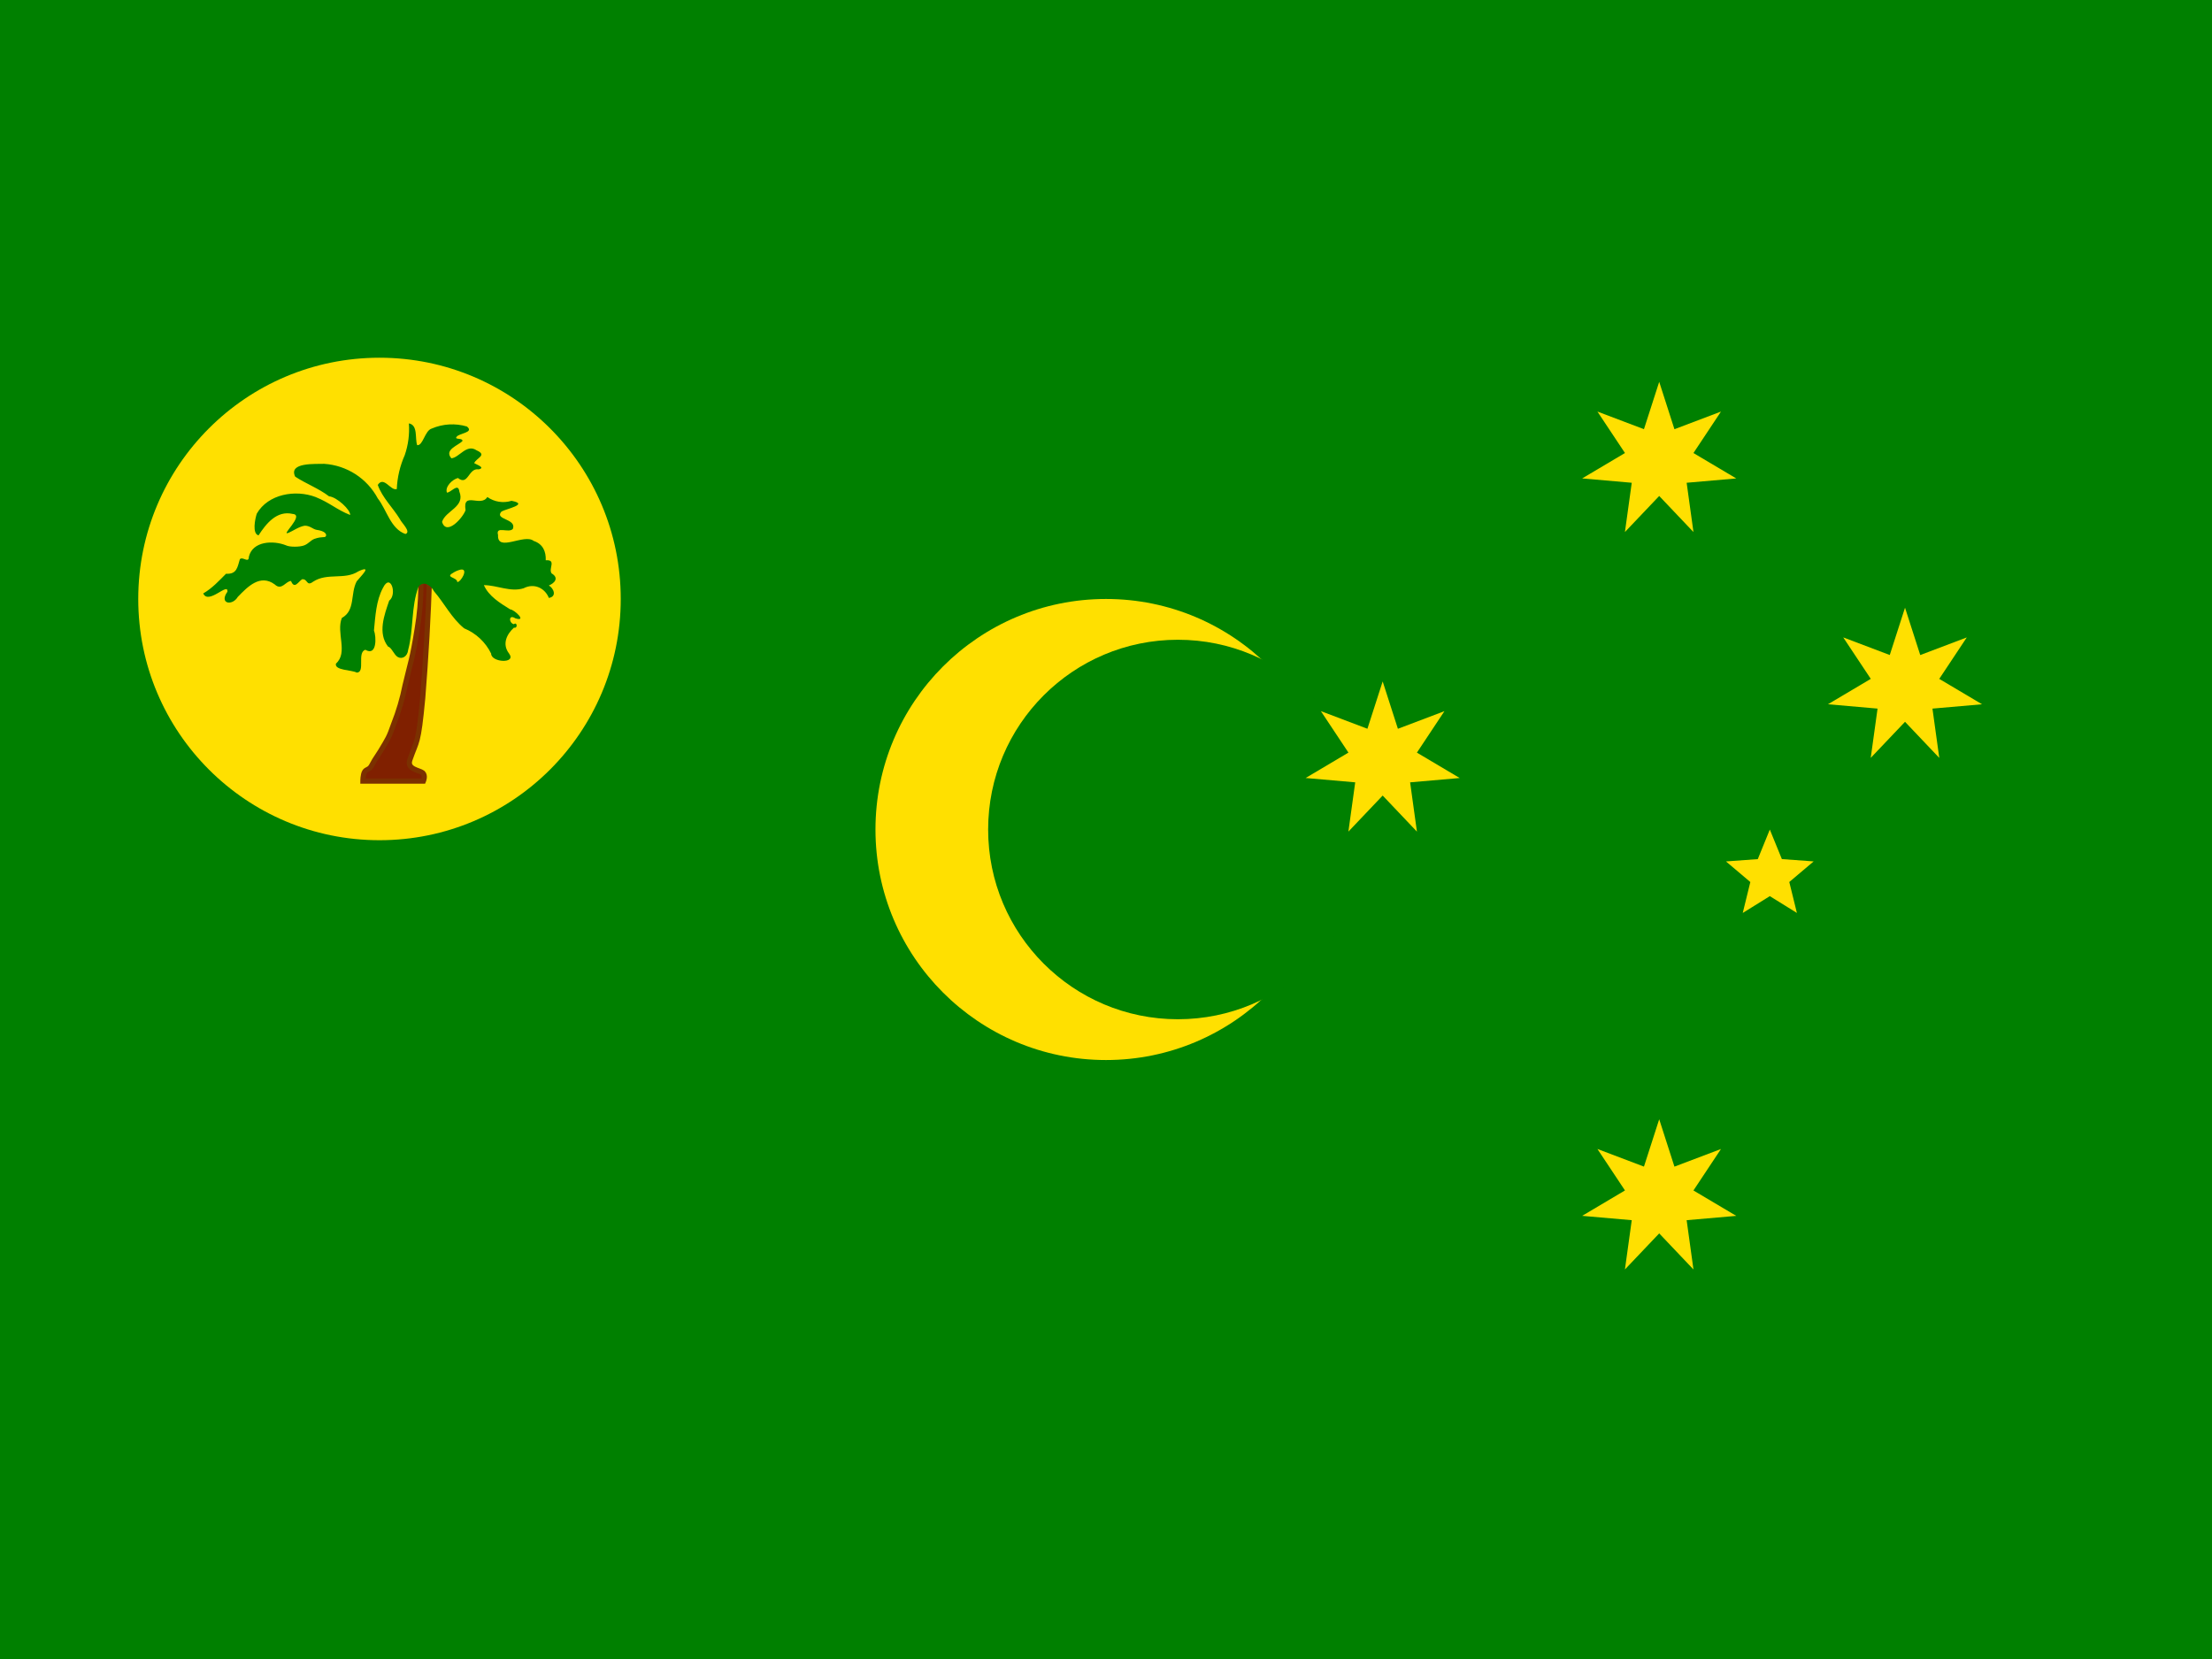
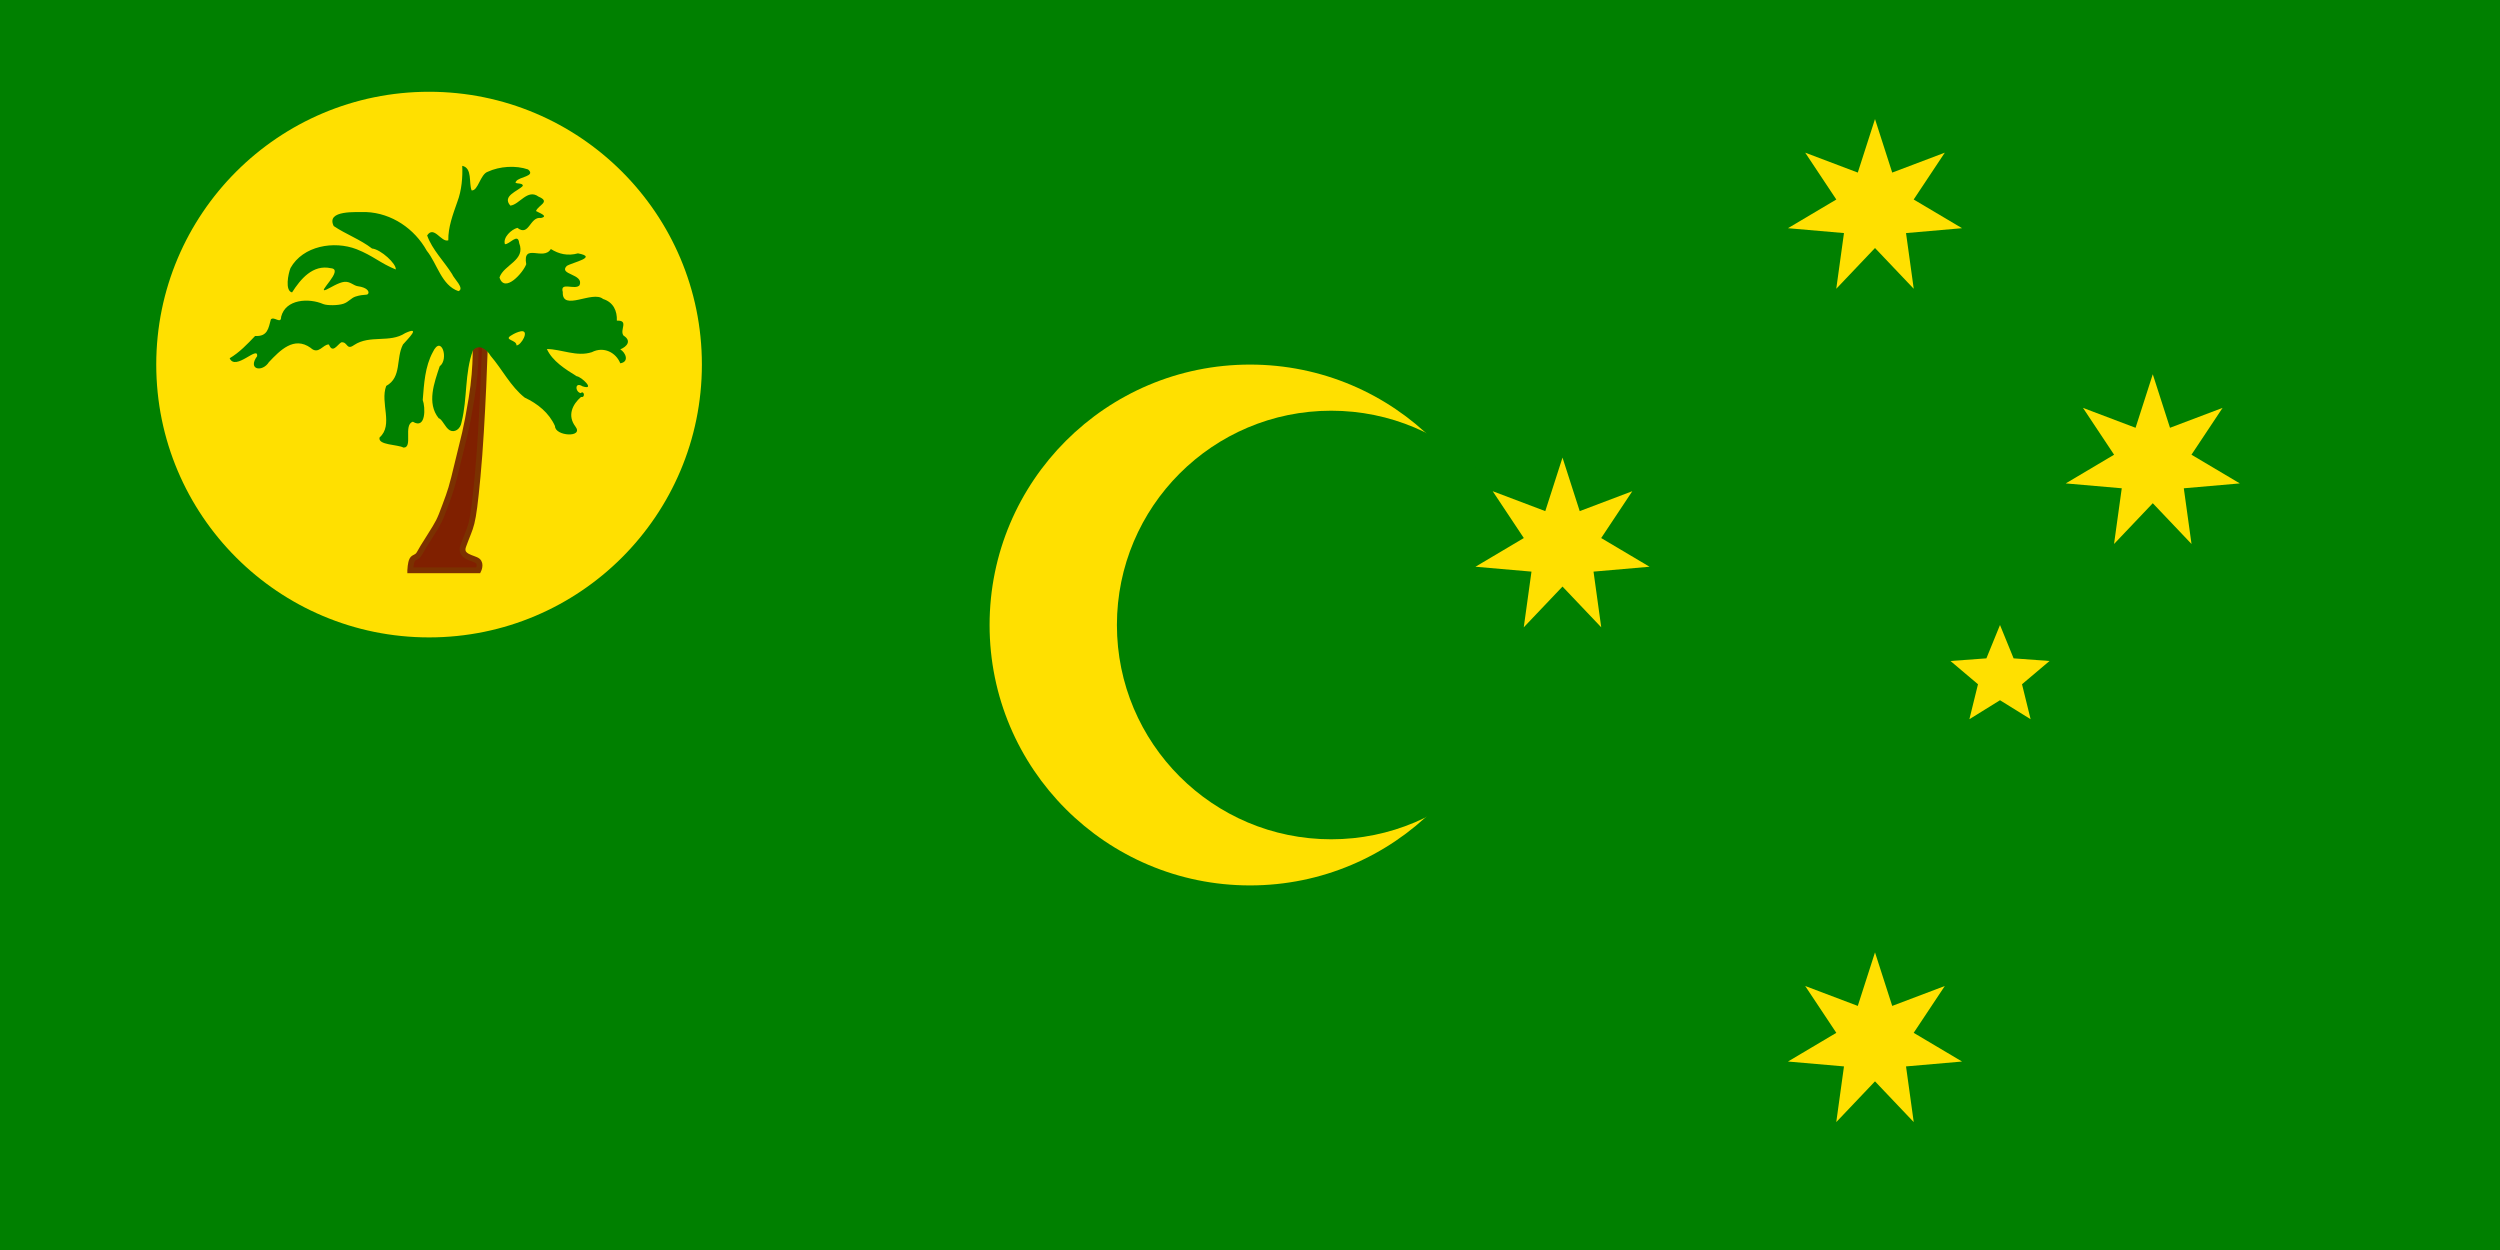
- <svg xmlns="http://www.w3.org/2000/svg" xmlns:xlink="http://www.w3.org/1999/xlink" id="flag-icons-cc" viewBox="0 0 640 480">
+ <svg xmlns="http://www.w3.org/2000/svg" xmlns:xlink="http://www.w3.org/1999/xlink" viewBox="0 0 10080 5040">
  <defs>
-     <path id="cc-a" d="m0-360 69.4 215.8 212-80.3L156-35.6 351 80.1 125 99.8l31.1 224.6L0 160l-156.2 164.3 31.1-224.5L-351 80l195-115.7-125.5-188.9 212 80.3z" />
-     <path id="cc-b" d="M0-210 54.9-75.5l144.8 10.6-111 93.8 34.7 141L0 93.3-123.4 170l34.6-141-111-93.8 145-10.6z" />
+     <path id="Star7" d="M0,-360 69.421,-144.155 281.459,-224.456 155.988,-35.603 350.974,80.108 125.093,99.758 156.198,324.349 0,160 -156.198,324.349 -125.093,99.758 -350.974,80.108 -155.988,-35.603 -281.459,-224.456 -69.421,-144.155z" />
+     <path id="Star5" d="M0,-210 54.86,-75.508 199.722,-64.894 88.765,28.842 123.435,169.894 0,93.333 -123.435,169.894 -88.765,28.842 -199.722,-64.894 -54.86,-75.508z" />
  </defs>
-   <path fill="green" d="M0 0h640v480H0z" />
-   <circle cx="320" cy="240" r="66.7" fill="#ffe000" />
-   <circle cx="340.8" cy="240" r="54.9" fill="green" />
-   <circle cx="109.8" cy="173.3" r="69.8" fill="#ffe000" />
-   <path fill="#802000" stroke="#7b3100" stroke-width="1.5" d="M105 226h17.5s.7-1.6-.2-2.4c-1-.8-4.7-1-3.7-3.8 2-5.8 2.4-4 3.7-17.8a739 739 0 0 0 2-35.5h-2.6s.5 6.7-1 15.5c-1.4 8.8-1.9 9.5-3.5 16.3a64 64 0 0 1-3.3 11.2c-1.4 4-1.6 4.1-3.8 7.8-2.3 3.6-1.5 2.2-2.7 4.4-.7 1.1-1.4.8-1.9 1.6s-.5 2.7-.5 2.7z" />
-   <path fill="green" d="M118.3 122.5a23 23 0 0 1-1.2 9.2 27 27 0 0 0-2.3 9.8c-1.8.6-3.7-3.9-5.5-1.2 1.3 3.7 4.4 6.6 6.4 9.9.4 1 3.4 3.7 1.6 4.3-4.3-1.5-5.4-7-8-10.3a19 19 0 0 0-15.5-10c-2.5.1-10.4-.5-8.4 3.7 3 2 6.8 3.4 9.8 5.7 2.3.2 6.3 4 6.1 5.4-4-1.6-5.8-3.5-10-5.2-5.8-2.2-13.7-.9-17 4.8-.5 1.5-1.4 5.8.5 6.3 2.2-3.4 5.3-7.3 9.9-6.2 3.6.3-4 6.7-1.1 5.4 1-.4 3-1.8 4.6-2 1.5 0 2.3 1 3.4 1.2 2.3.3 3 1.2 2.7 1.8s-1 0-3.3.8c-1.1.4-1.7 1.4-3 1.9s-4.2.5-5.2 0c-3.7-1.5-9.7-1.3-10.8 3.3 0 2-1.8-.2-2.6.7-.7 2.2-.8 4.4-4 4.2-2 2-4 4.2-6.6 5.7 1.5 3.4 7.3-3.4 7-.5-2.5 3.5 1.4 4.2 3 1.5 2.9-3 6.5-6.7 10.7-3.6 2 1.9 3.2-1 4.7-1 1 2.5 2.1.2 3.2-.5 1.7-.2 1.2 2.2 3.2.7 4.1-2.7 9.1-.4 13.1-3 4.3-2 .6 1.5-.5 2.9-1.9 3.6-.3 8.4-4.3 10.6-1.7 4.3 1.9 10-1.7 13.2-.5 2 4.6 1.8 6 2.6 2.6 0 0-5.8 2.5-6.6 3.4 2 3.2-3.8 2.5-5.6.4-4 .6-8.6 2.6-12.3 2.2-4.5 4.2 1.9 1.8 3.7-1.4 4.1-3.4 9.4-.3 13.3 1 .2 1.7 2.4 2.8 3 1.2.7 2.8-.1 3-2.1 1.6-6 .8-12.4 3-18.3 1.5-1.8 3.6-.3 4.5 1.4 3 3.5 5.1 7.8 8.7 10.7a15 15 0 0 1 7.8 7.3c0 2.6 7.4 3 5.2 0-2.1-2.7-.7-5.6 1.4-7.5 1.2.3.9-1.8 0-1-1.5-.3-1.6-3 .4-1.7 3.5 1.1-.2-2.5-1.5-2.6-2.9-1.8-6.2-3.8-7.6-7 3.8 0 7.7 2.1 11.5.9 3.1-1.6 6.2 0 7.3 2.8 2.4-.4 1.4-2.8 0-3.6 1.7-.7 3-2.2.8-3.5-1-1.4 1.5-4-1.7-3.8.1-2.5-.8-4.7-3.5-5.6-2.7-2.2-10.6 3.4-10.3-1.7-.8-2.8 3.2-.4 4.3-1.8 1.1-3-5.5-2.6-3.3-5 1.4-.8 8.1-2.1 2.9-3.1a8 8 0 0 1-7-1.1c-1.9 3.1-7.2-1.8-6.3 3.8-.7 2.1-5.5 7.6-6.8 3.4 1-3.3 6.8-4.3 5-8.8-.3-2.7-2.6.5-3.6.3-.6-1.7 1.6-3.8 3.2-4.2 3 2.4 3-3 6-2.5 2.1-.5-.7-1.4-1.3-1.8.6-1.5 3.9-2.3.7-3.7-2.9-2-5 2.1-7.3 2.3-2.2-2.5 2-3.7 3.2-5 .1-1-2.4-.3-1.7-1.2.7-1.1 5.2-1.2 3-3a15 15 0 0 0-10.2.6c-2 .6-2.5 5-4.2 4.8-.7-2 .3-5.8-2.4-6.3m15 42.3c2.4-.4 0 3.7-1 3.6 0-1.4-3.6-1.3-1.3-2.6a7 7 0 0 1 2.3-1" />
-   <g fill="#ffe000" transform="translate(0 80)scale(.0635)">
-     <use xlink:href="#cc-a" width="100%" height="100%" x="7560" y="4200" />
-     <use xlink:href="#cc-a" width="100%" height="100%" x="6300" y="2205" />
-     <use xlink:href="#cc-a" width="100%" height="100%" x="7560" y="840" />
-     <use xlink:href="#cc-a" width="100%" height="100%" x="8680" y="1869" />
-     <use xlink:href="#cc-b" width="100%" height="100%" x="8064" y="2730" />
+   <rect width="10080" height="5040" fill="#008000" />
+   <circle cx="5040" cy="2520" r="1050" fill="#ffe000" />
+   <circle cx="5367.4" cy="2520" r="864" fill="#008000" />
+   <circle cx="1730" cy="1470" r="1100" fill="#ffe000" />
+   <path fill="#802000" stroke="#7b3100" stroke-width="23.333" d="m1654.1,2299.4,274.67,0s12.398-25.178-2.766-37.767-74.229-15.36-58.271-59.892c32.807-91.555,37.385-63.326,57.985-280.77s30.518-558.49,30.518-558.49h-39.674s7.63,106.05-15.259,244.15-29.755,150.3-54.933,256.35-28.992,115.21-51.881,177.01-25.178,64.852-61.037,122.07c-35.859,57.222-22.889,35.859-42.726,70.192-9.919,17.166-22.126,12.589-28.802,25.082-6.676,12.494-7.82,42.058-7.82,42.058z" />
+   <path fill="#008000" d="m1863.7,668.6c2.282,42.661-2.007,99.138-19.688,145.1-17.928,51.216-37.423,102.27-36.458,155.31-28.502,9.694-57.877-61.678-85.312-19.688,20.624,58.016,68.239,103.95,100.86,156.22,5.502,16.205,52.438,58.518,25.281,68.358-68.547-23.46-85.162-110.31-127.68-163.05-49.38-88.757-141.44-151.49-244-155.82-38.524,1.009-163.78-9.548-131.19,56.419,47.997,32.632,107.14,53.91,154.53,90.537,35.31,3.303,99.31,62.248,95.579,84.52-62.102-25.153-91.169-55.299-158.08-81.758-90.658-35.014-216.06-13.954-266.25,76.021-9.357,23.433-23.172,91.731,6.255,98.238,34.384-53.685,83.569-113.7,156.45-97.6,57.244,4.469-63.877,106.64-17.544,86.084,14.681-6.515,48.583-28.769,72.102-31.093,23.518-2.324,36.653,15.282,54.497,17.718,35.688,4.872,45.515,19.833,42.207,28.537-3.903,10.269-15.241,1.501-51.52,13.004-18.14,5.751-27.615,21.692-48.774,28.989-21.158,7.298-65.173,7.815-81.621,1.344-57.547-24.996-151.89-20.645-169.83,51.468-0.016,31.711-28.236-3.504-41.278,10.196-9.78,34.603-12.309,70.132-63.633,66.99-31.155,32.684-63.06,66.527-102.62,89.781,23.215,53.284,115.2-53.516,110.9-8.484-40.21,54.832,20.689,66.37,47.348,24.166,45.088-47.64,100.93-105.63,168.21-57.618,32.044,30.169,50.664-15.951,73.857-13.481,14.612,37.475,32.998,1.844,49.583-8.75,27.15-3.382,19.511,33.91,51.771,10.938,64.293-42.551,143.39-6.796,206.2-48.197,66.852-30.458,9.386,24.532-9.066,46.028-29.373,56.97-3.9,131.76-67.613,167.14-25.593,67.895,30.237,157.4-26.707,207.63-8.284,31.496,73.234,27.889,96.113,40.832,40.09,1.588-1.723-91.758,38.054-104.27,53.344,33.019,50.846-59.049,39.831-87.447,5.171-64.552,8.814-135.13,40.892-193.6,34.102-71.662,65.666,29.186,27.491,57.558-21.685,65.896-53.25,148.36-3.942,209.64,14.211,3.18,25.879,37.625,44.279,48.212s43.531-2.684,48.118-34.022c23.601-94.369,11.712-195.85,45.415-287.63,23.788-28.43,56.603-4.584,71.355,21.559,47.23,54.833,80.43,123.38,137.61,168.56,52.063,24.362,98.106,61.211,122.1,114.81-0.321,41.353,117.45,47.692,82.258,1.727-33.768-44.747-11.488-89.504,22.715-119.26,18.318,4.518,12.904-28.289-1.458-15.312-22.995-5.424-24.466-47.512,7.497-27.507,53.836,17.379-4.197-38.962-23.655-40.69-45.52-28.215-97.819-60.676-120.2-109.72,59.256,0.604,120.77,32.564,181.32,12.74,48.538-24.937,97.769,2.08,114.72,44.864,37.52-5.987,21.524-43.614,0-56.146,27.443-11.325,46.422-34.805,13.147-55.515-17.574-22.934,23.566-62.052-27.001-60.422,1.651-38.627-13.556-73.973-55.66-87.318-42.178-35.717-165.95,52.62-162.36-27.89-12.471-43.818,50.278-5.854,67.812-27.708,18.118-46.194-86.337-41.686-51.87-77.5,22.511-14.494,128.15-35.314,45.306-50.82-41.347,11.364-76.832,2.949-109.37-17.513-29.657,49.603-114.34-26.938-99.252,61.251-11.585,33.23-87.278,119.57-107.76,53.423,17.422-51.845,107.1-68.797,79.291-138.7-4.268-43.636-40.446,7.589-57.49,4.335-8.631-27.162,26.103-59.178,50.312-65.625,48.038,36.948,49.493-46.614,95.178-39.816,33.355-7.411-10.771-21.718-20.074-27.996,9.141-24.416,60.346-36.892,10.136-58.094-44.302-32.872-77.138,32.72-113.68,36.218-35.072-39.595,31.842-58.628,50.312-79.479,0.993-15.543-39.017-4.689-26.979-18.229,10.456-18.69,81.301-20.081,48.125-48.125-49.965-17.153-114.44-12.876-162.38,9.346-30.203,9.777-39.089,78.069-65.122,75.237-12.24-30.398,3.985-90.372-37.917-99.167zm236.25,667.19c38.072-6.447,0.808,57.818-17.5,56.875,1.618-23.092-55.065-20.869-19.897-40.988,11.405-7.364,24.112-12.982,37.397-15.887z" />
+   <g fill="#ffe000">
+     <use xlink:href="#Star7" x="7560" y="4200" />
+     <use xlink:href="#Star7" x="6300" y="2205" />
+     <use xlink:href="#Star7" x="7560" y="840" />
+     <use xlink:href="#Star7" x="8680" y="1869" />
+     <use xlink:href="#Star5" x="8064" y="2730" />
  </g>
</svg>
